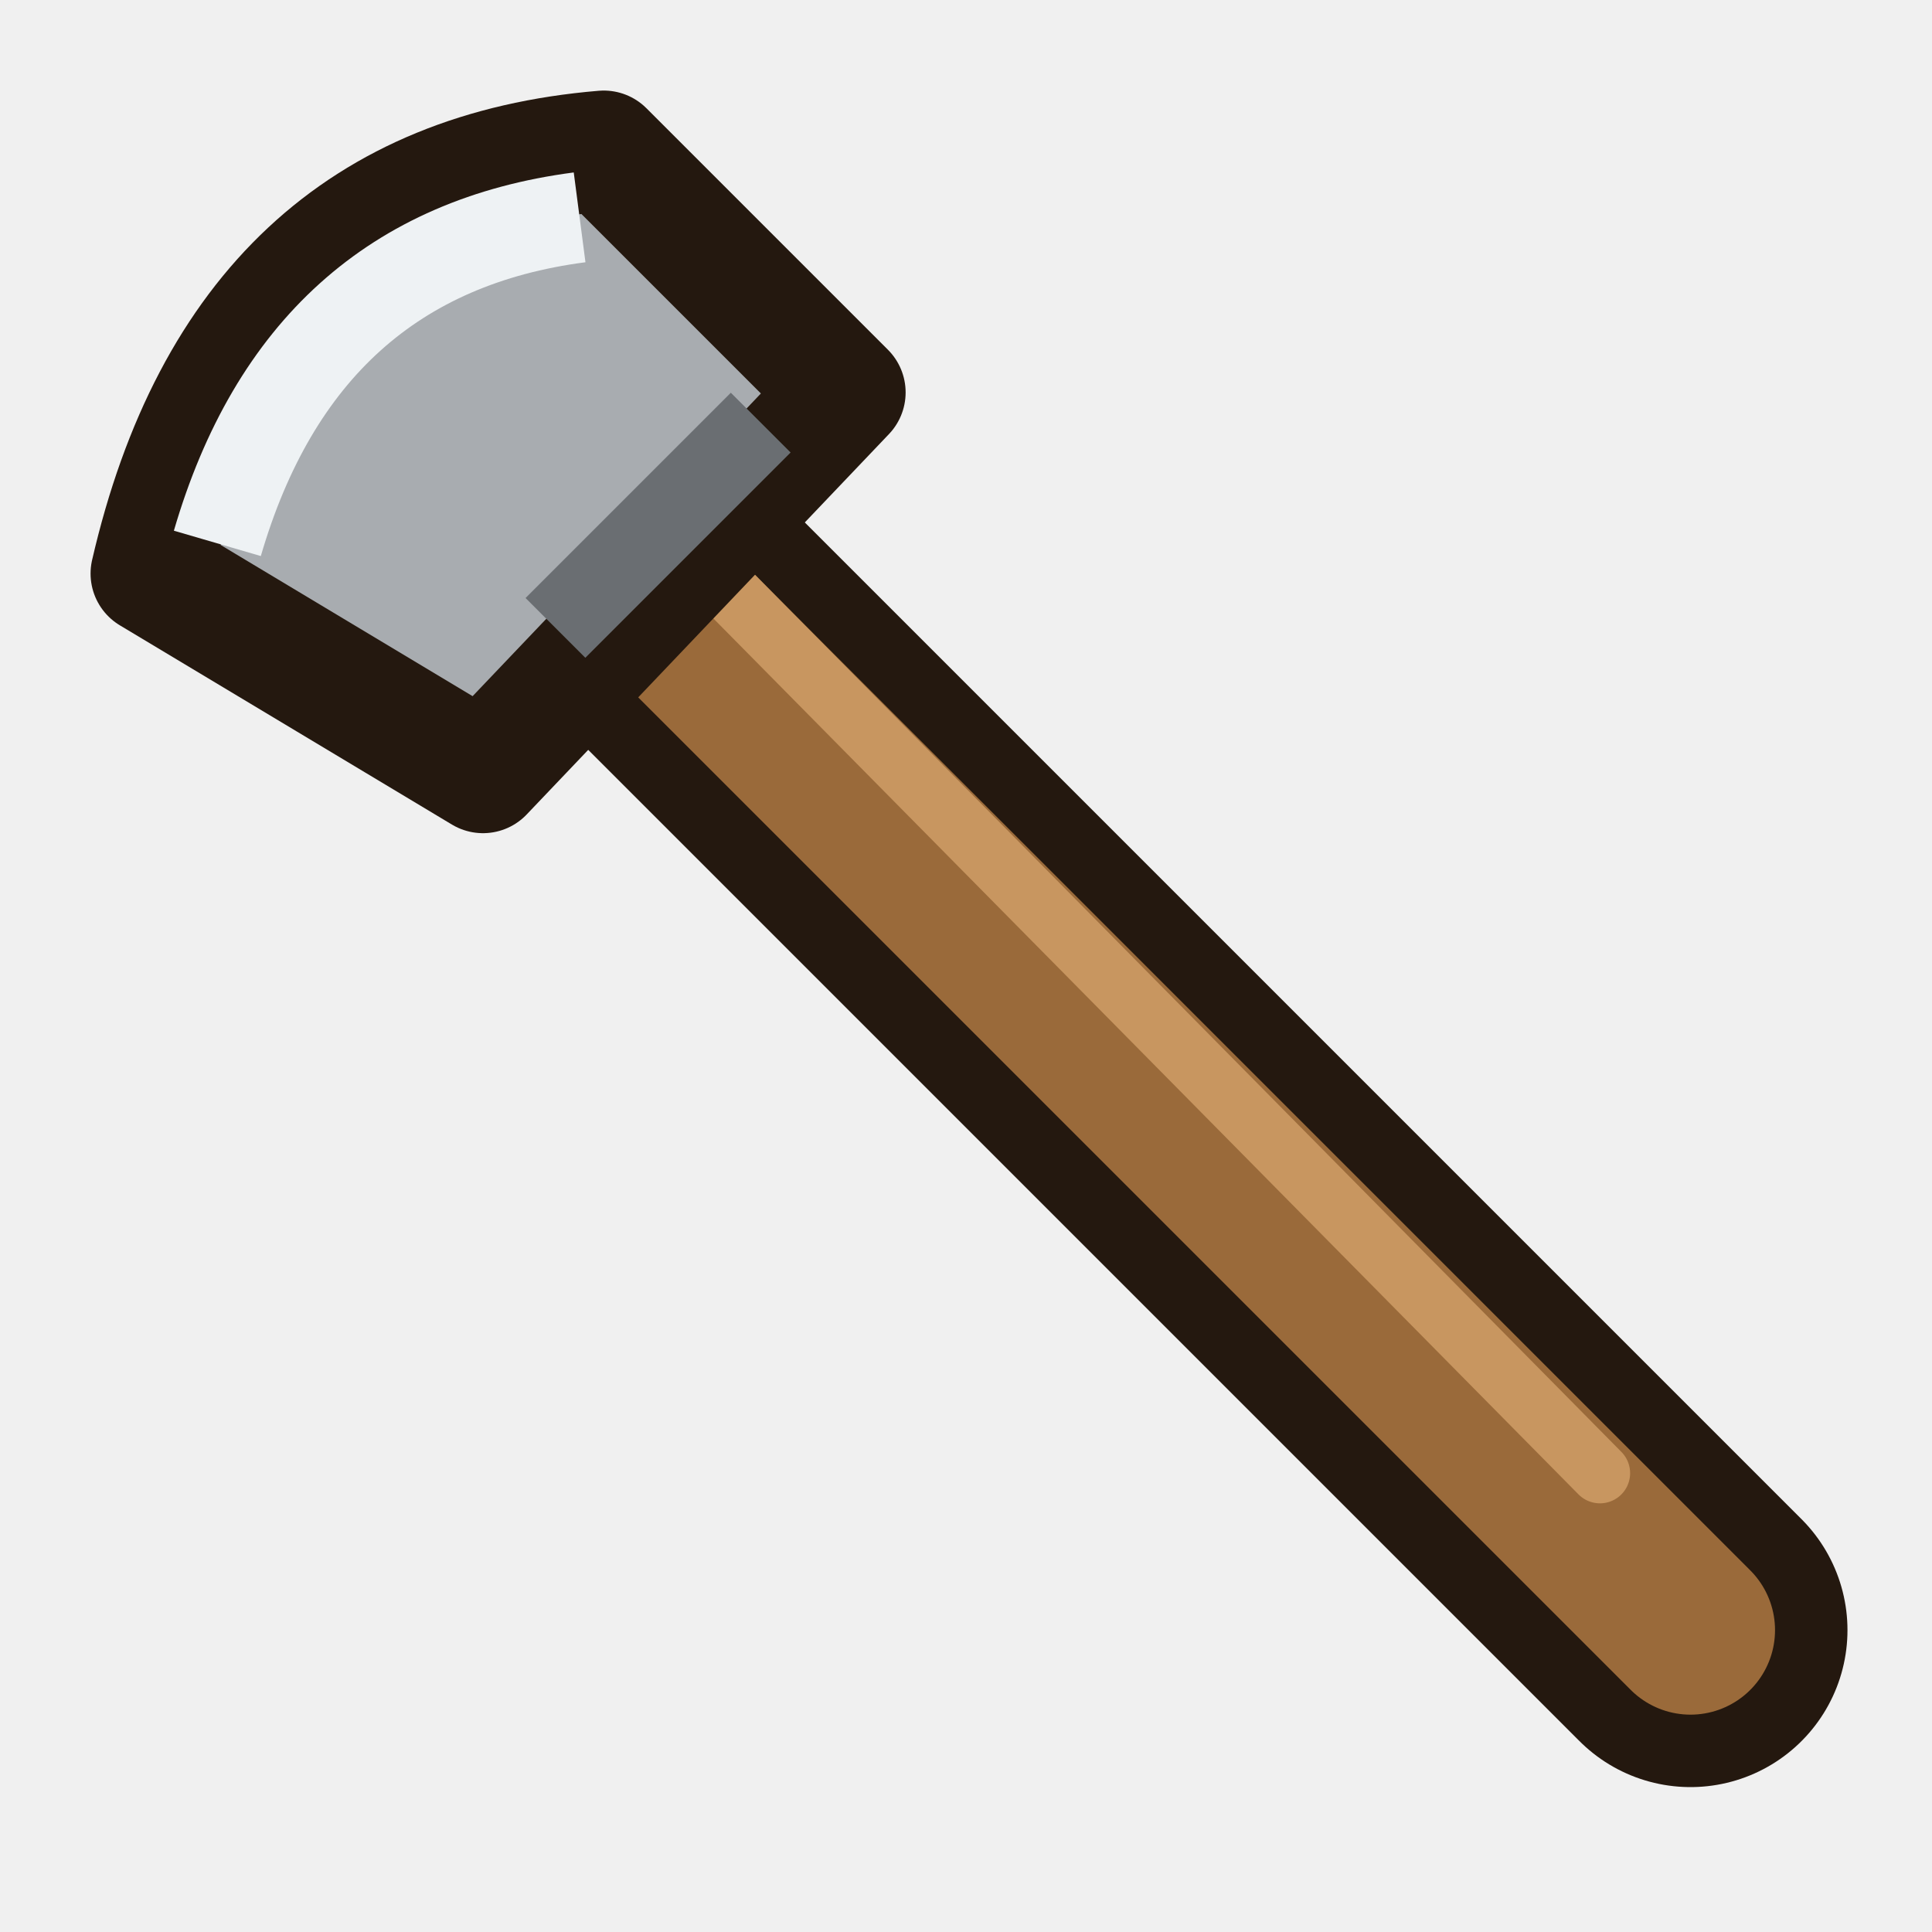
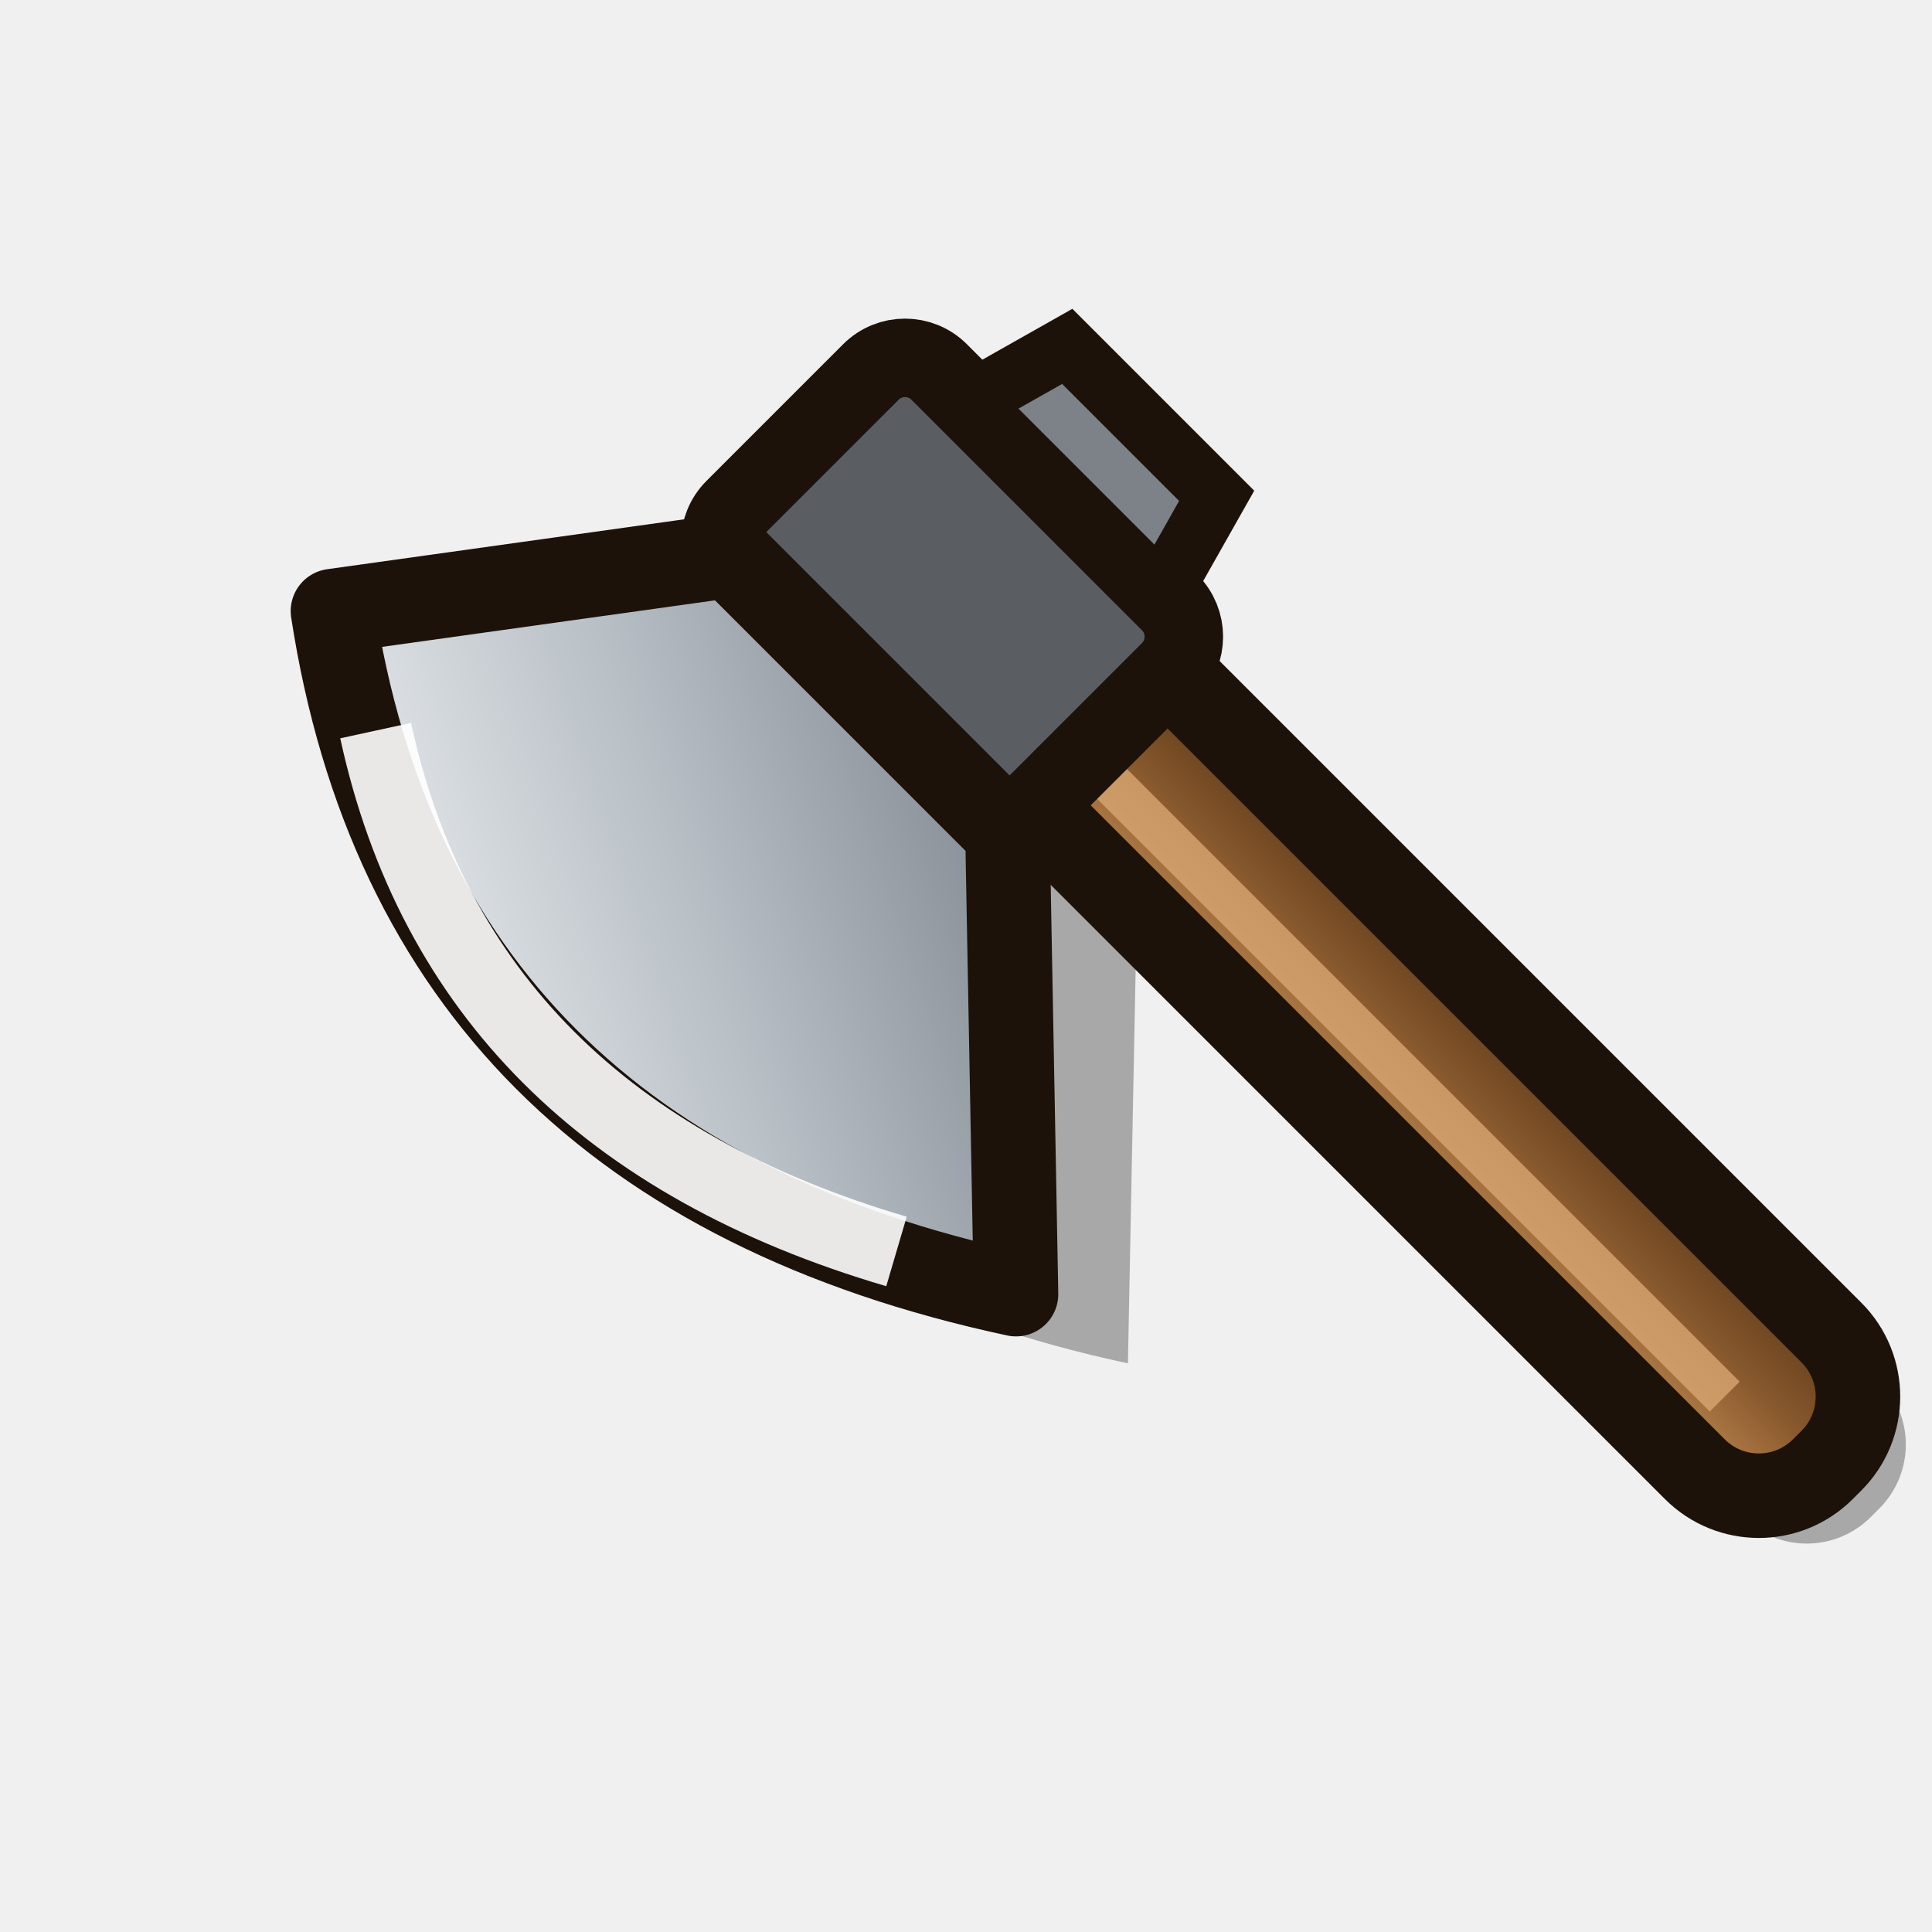
<svg xmlns="http://www.w3.org/2000/svg" width="32" height="32" viewBox="0 0 32 32">
-   <path d="M9.5,8.5 L28,27" stroke="#24180f" stroke-width="5.2" stroke-linecap="round" />
-   <path d="M9.5,8.5 L28,27" stroke="#9a6a3a" stroke-width="2.8" stroke-linecap="round" />
-   <path d="M10.5,8.2 L26.5,24.4" stroke="#c89660" stroke-width="1" stroke-linecap="round" />
-   <path d="M2.5,9.5 Q4,3 10,2.5 L14,6.5 L8,12.8 Z" fill="#a8acb0" stroke="#24180f" stroke-width="2" stroke-linejoin="round" />
-   <path d="M3.6,9 Q5,4.2 9.6,3.6" fill="none" stroke="#eef2f4" stroke-width="1.5" />
-   <path d="M9.2,10.4 L12.6,7" stroke="#6a6e72" stroke-width="1.4" />
+   <defs>
+     <linearGradient id="steel" x1="0" y1="0" x2="1" y2="1">
+       <stop offset="0" stop-color="#f4f6f8" />
+       <stop offset="0.45" stop-color="#b9c0c6" />
+       <stop offset="1" stop-color="#6e767e" />
+     </linearGradient>
+     <linearGradient id="wood" x1="0" y1="0" x2="1" y2="0">
+       <stop offset="0" stop-color="#c08850" />
+       <stop offset="0.5" stop-color="#8a5a2e" />
+       <stop offset="1" stop-color="#5e3a1a" />
+     </linearGradient>
+     <linearGradient id="gold" x1="0" y1="0" x2="1" y2="1">
+       <stop offset="0" stop-color="#ffe9a8" />
+       <stop offset="0.5" stop-color="#d4a640" />
+       <stop offset="1" stop-color="#8a6018" />
+     </linearGradient>
+     <linearGradient id="bone" x1="0" y1="0" x2="1" y2="1">
+       <stop offset="0" stop-color="#fffaf0" />
+       <stop offset="0.6" stop-color="#eadcb8" />
+       <stop offset="1" stop-color="#c0a878" />
+     </linearGradient>
+   </defs>
+   <g transform="translate(15.5,9.5) rotate(-45)" opacity="0.3">
+     <rect x="-1.6" y="0" width="3.2" height="22" rx="1.5" fill="#000" />
+     <path d="M-1.8,-0.5 L-7,-4.5 Q-12.5,3 -7,11.5 L-1.8,6.5 Z" fill="#000" />
+   </g>
+   <g transform="translate(14,8) rotate(-45)">
+     <rect x="-1.6" y="1" width="3.2" height="22" rx="1.5" fill="url(#wood)" stroke="#1c120a" stroke-width="1.4" />
+     <path d="M-0.4,4 L-0.4,21" stroke="#d8a670" stroke-width="0.7" opacity="0.8" />
+     <rect x="-2.4" y="-1" width="4.8" height="7" rx="0.8" fill="#5a5e62" stroke="#1c120a" stroke-width="1.3" />
+     <path d="M-2.2,-0.5 L-7.5,-4.5 Q-13,3 -7.5,11.5 L-2.2,6 Z" fill="url(#steel)" stroke="#1c120a" stroke-width="1.4" stroke-linejoin="round" />
+     <path d="M-8.4,-2.6 Q-12,3 -8.4,9.6" fill="none" stroke="#ffffff" stroke-width="1.2" opacity="0.9" />
+     <path d="M2.4,0.5 L4.2,1 L4.2,4.5 L2.4,5 Z" fill="#7c8288" stroke="#1c120a" stroke-width="1" />
+   </g>
</svg>
